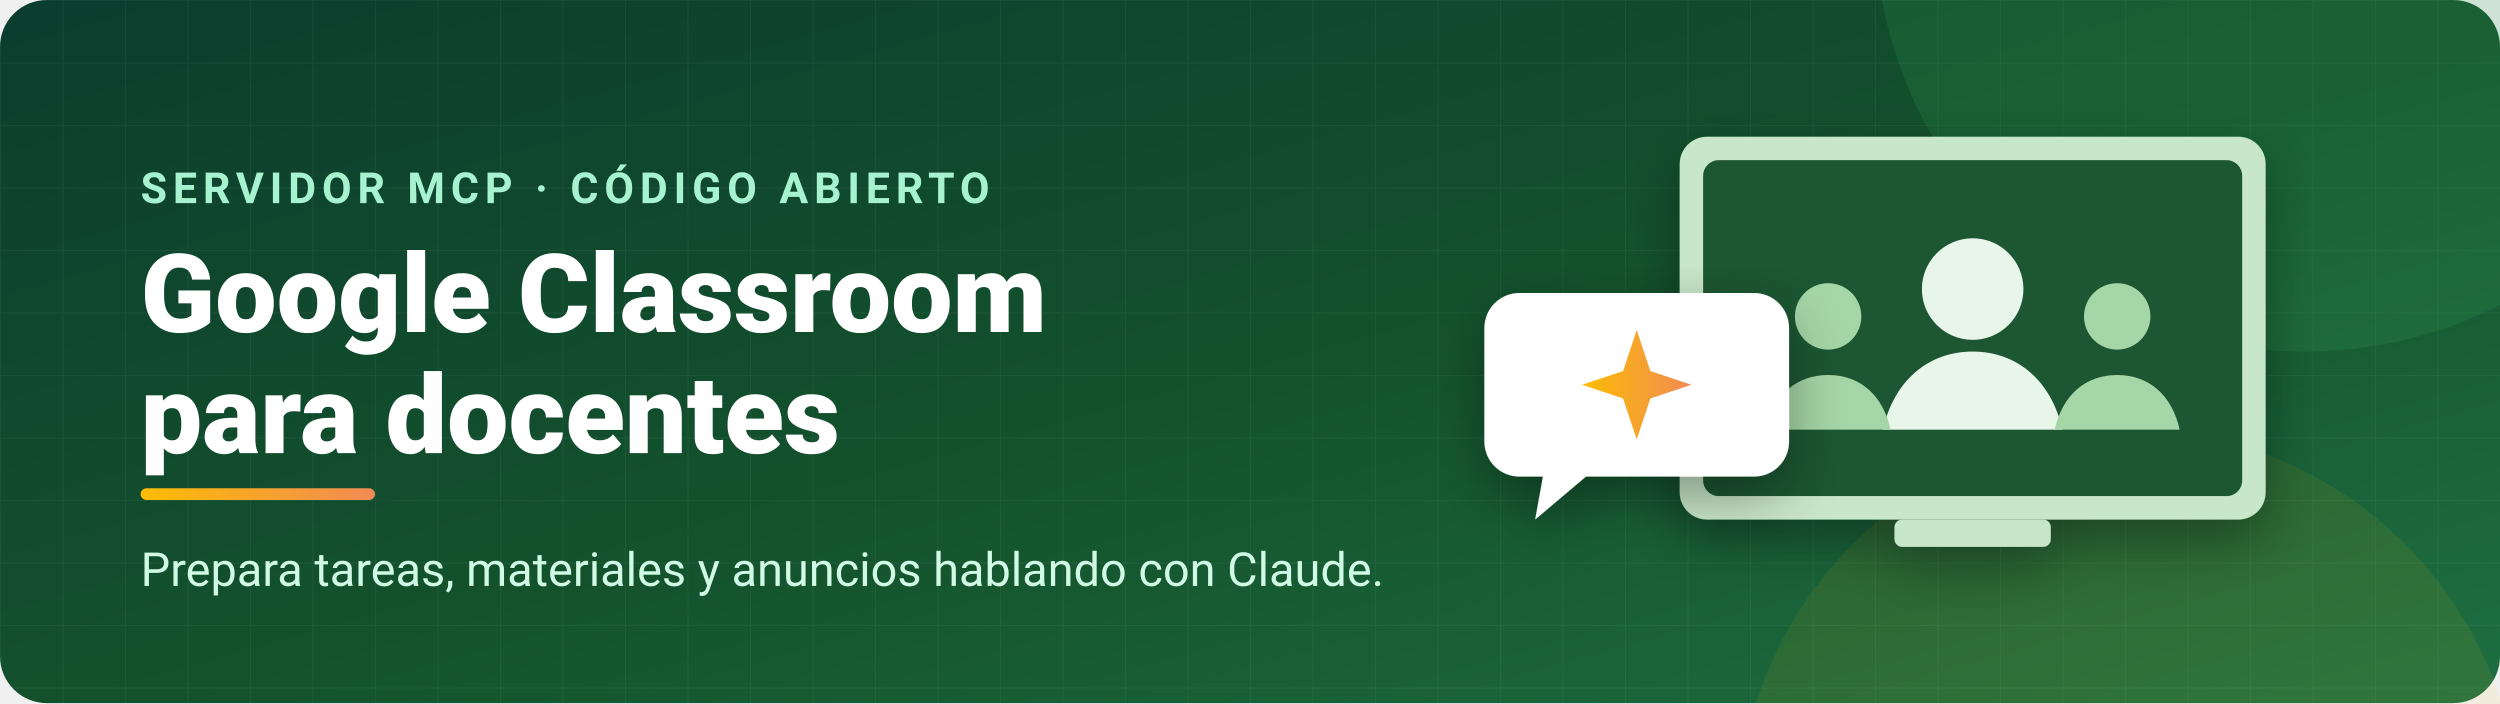
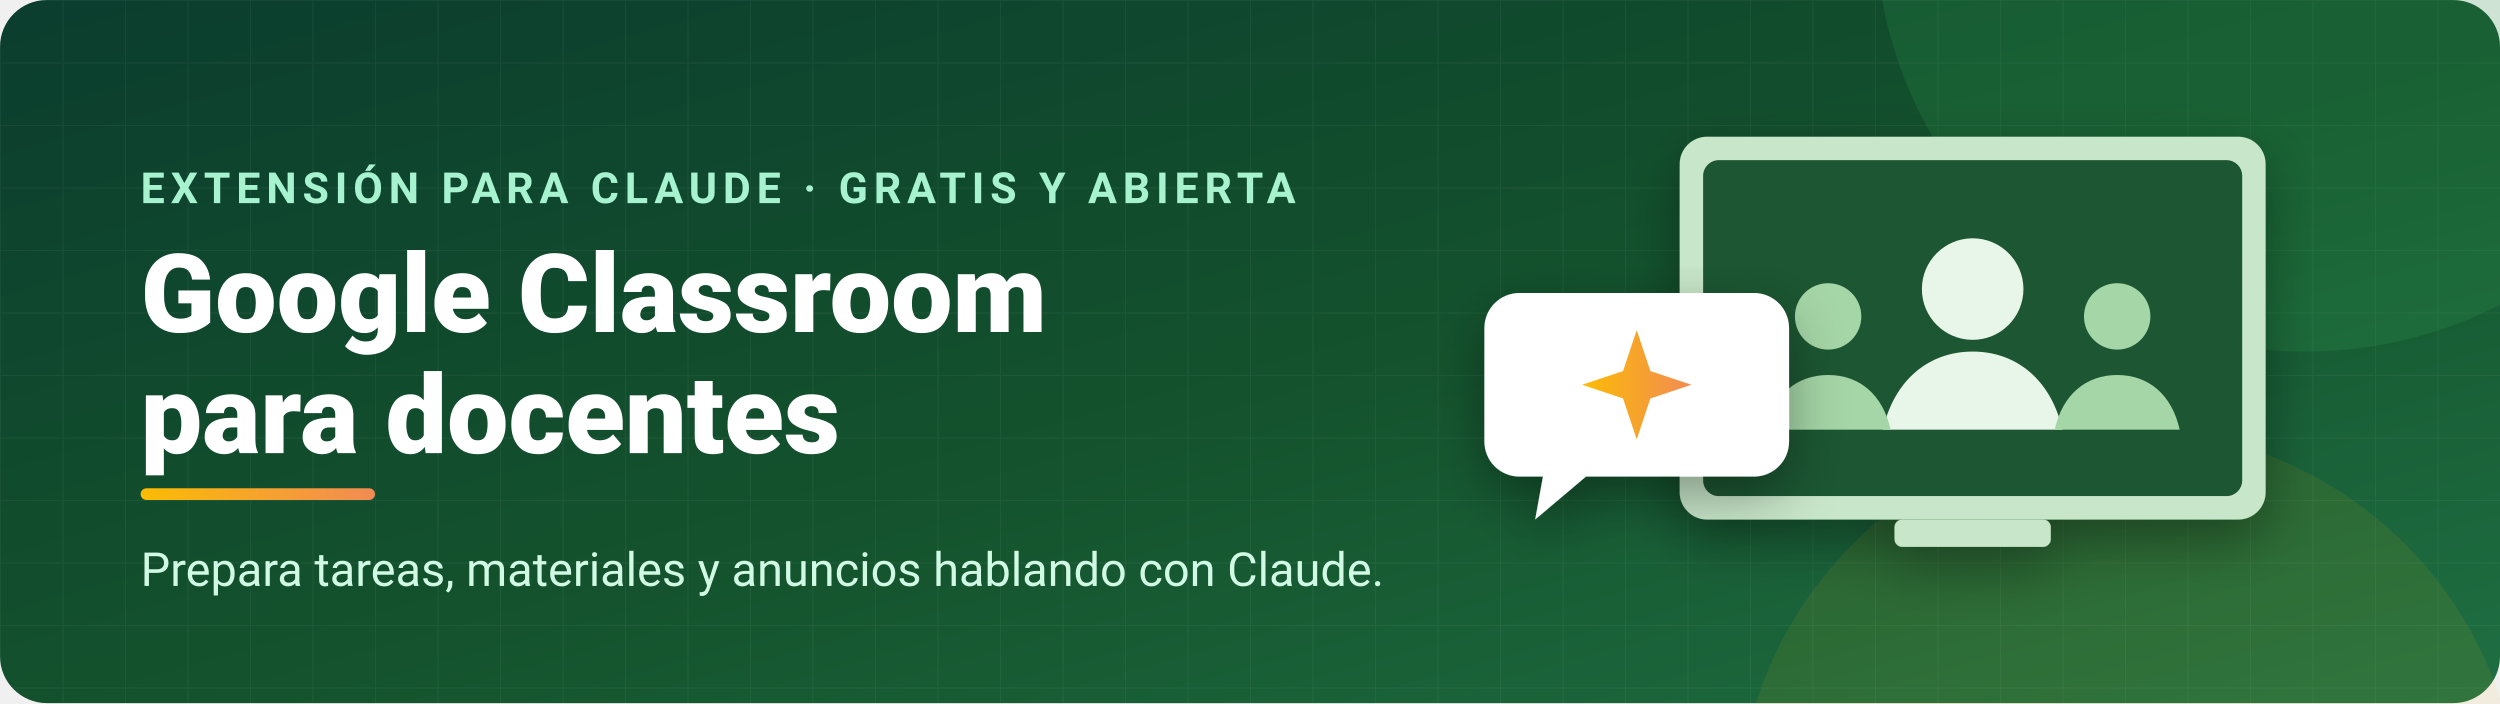
- <svg xmlns="http://www.w3.org/2000/svg" width="1280" height="360" viewBox="0 0 1280 360" role="img" aria-label="Google Classroom MCP para docentes">
+ <svg xmlns="http://www.w3.org/2000/svg" width="1280" height="360" viewBox="0 0 1280 360" role="img" aria-label="Google Classroom para docentes: prepara tareas, materiales y anuncios hablando con Claude">
  <defs>
    <linearGradient id="bg" x1="0" y1="0" x2="1" y2="1">
      <stop offset="0" stop-color="#0b3d2e" />
      <stop offset="0.55" stop-color="#14532d" />
      <stop offset="1" stop-color="#1f6f43" />
    </linearGradient>
    <linearGradient id="accent" x1="0" y1="0" x2="1" y2="0">
      <stop offset="0" stop-color="#fbbc04" />
      <stop offset="1" stop-color="#f28b54" />
    </linearGradient>
    <pattern id="grid" width="32" height="32" patternUnits="userSpaceOnUse">
      <path d="M32 0H0V32" fill="none" stroke="#ffffff" stroke-opacity="0.05" stroke-width="1" />
    </pattern>
    <filter id="shadow" x="-20%" y="-20%" width="140%" height="140%">
      <feDropShadow dx="0" dy="10" stdDeviation="14" flood-color="#000" flood-opacity="0.35" />
    </filter>
  </defs>
  <rect width="1280" height="360" rx="24" fill="url(#bg)" />
  <rect width="1280" height="360" rx="24" fill="url(#grid)" />
  <circle cx="1180" cy="-40" r="220" fill="#34a853" opacity="0.18" />
  <circle cx="1090" cy="420" r="200" fill="#fbbc04" opacity="0.08" />
  <g transform="translate(860 70)" filter="url(#shadow)">
    <rect x="0" y="0" width="300" height="196" rx="14" fill="#c8e6c9" />
    <rect x="12" y="12" width="276" height="172" rx="8" fill="#1e5631" />
    <circle cx="150" cy="78" r="26" fill="#e8f5e9" />
    <path d="M104 150c6-26 24-40 46-40s40 14 46 40" fill="#e8f5e9" />
    <circle cx="76" cy="92" r="17" fill="#a5d6a7" />
    <path d="M44 150c4-18 16-28 32-28s28 10 32 28" fill="#a5d6a7" />
    <circle cx="224" cy="92" r="17" fill="#a5d6a7" />
    <path d="M192 150c4-18 16-28 32-28s28 10 32 28" fill="#a5d6a7" />
    <rect x="110" y="196" width="80" height="14" rx="4" fill="#c8e6c9" />
  </g>
  <g transform="translate(760 150)" filter="url(#shadow)">
    <path d="M0 18C0 8 8 0 18 0h120c10 0 18 8 18 18v58c0 10-8 18-18 18H52l-26 22 4-22H18C8 94 0 86 0 76z" fill="#ffffff" />
    <g transform="translate(78 47)" fill="url(#accent)">
      <path d="M0-28 7-7 28 0 7 7 0 28-7 7-28 0-7-7z" />
    </g>
  </g>
  <g font-family="-apple-system, 'Segoe UI', Roboto, Helvetica, Arial, sans-serif">
-     <text x="72" y="104" fill="#a7f3d0" font-size="22" font-weight="600" letter-spacing="3">SERVIDOR MCP · CÓDIGO ABIERTO</text>
+     <text x="72" y="104" fill="#a7f3d0" font-size="22" font-weight="600" letter-spacing="3">EXTENSIÓN PARA CLAUDE · GRATIS Y ABIERTA</text>
    <text x="72" y="170" fill="#ffffff" font-size="56" font-weight="800">Google Classroom</text>
    <text x="72" y="232" fill="#ffffff" font-size="56" font-weight="800">para docentes</text>
    <rect x="72" y="250" width="120" height="6" rx="3" fill="url(#accent)" />
    <text x="72" y="300" fill="#d1fae5" font-size="24">Prepara tareas, materiales y anuncios hablando con Claude.</text>
  </g>
</svg>
